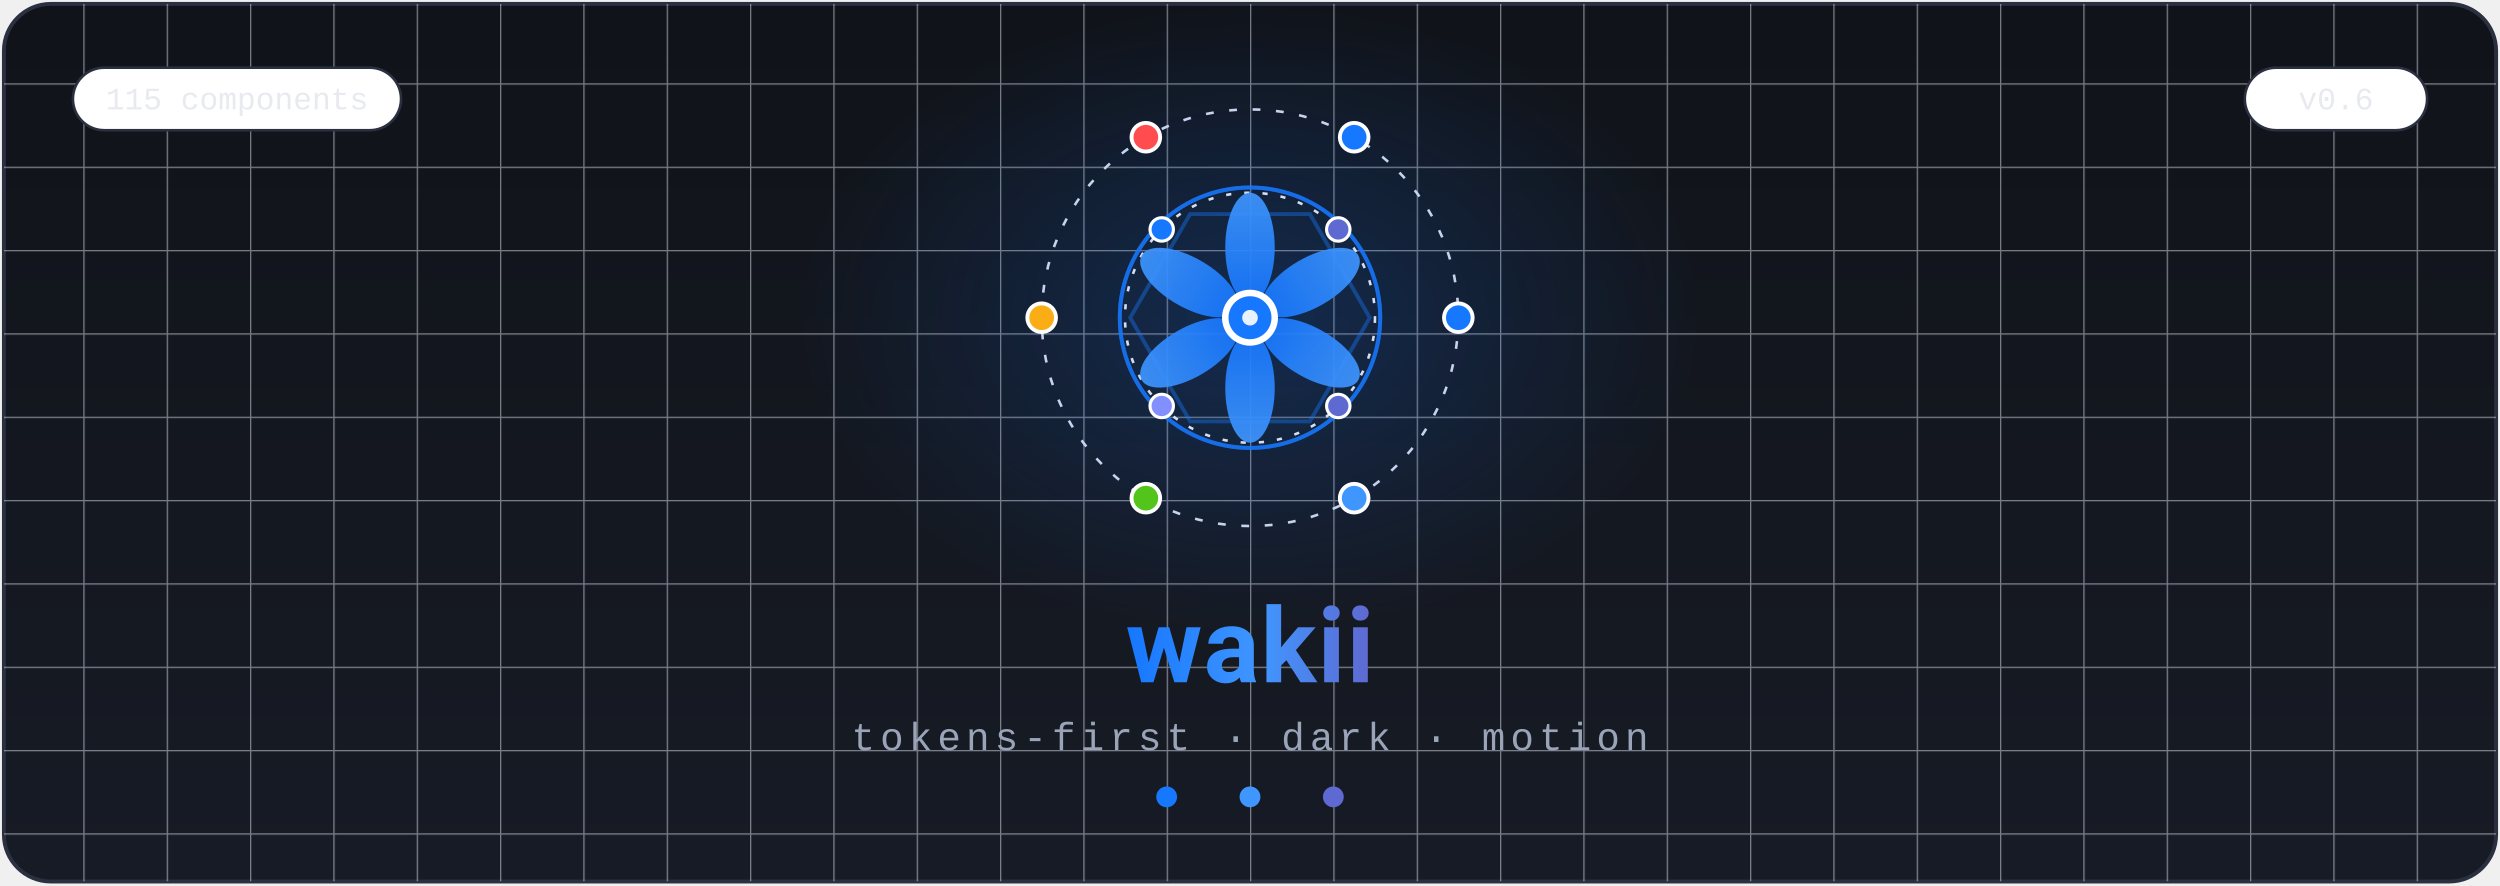
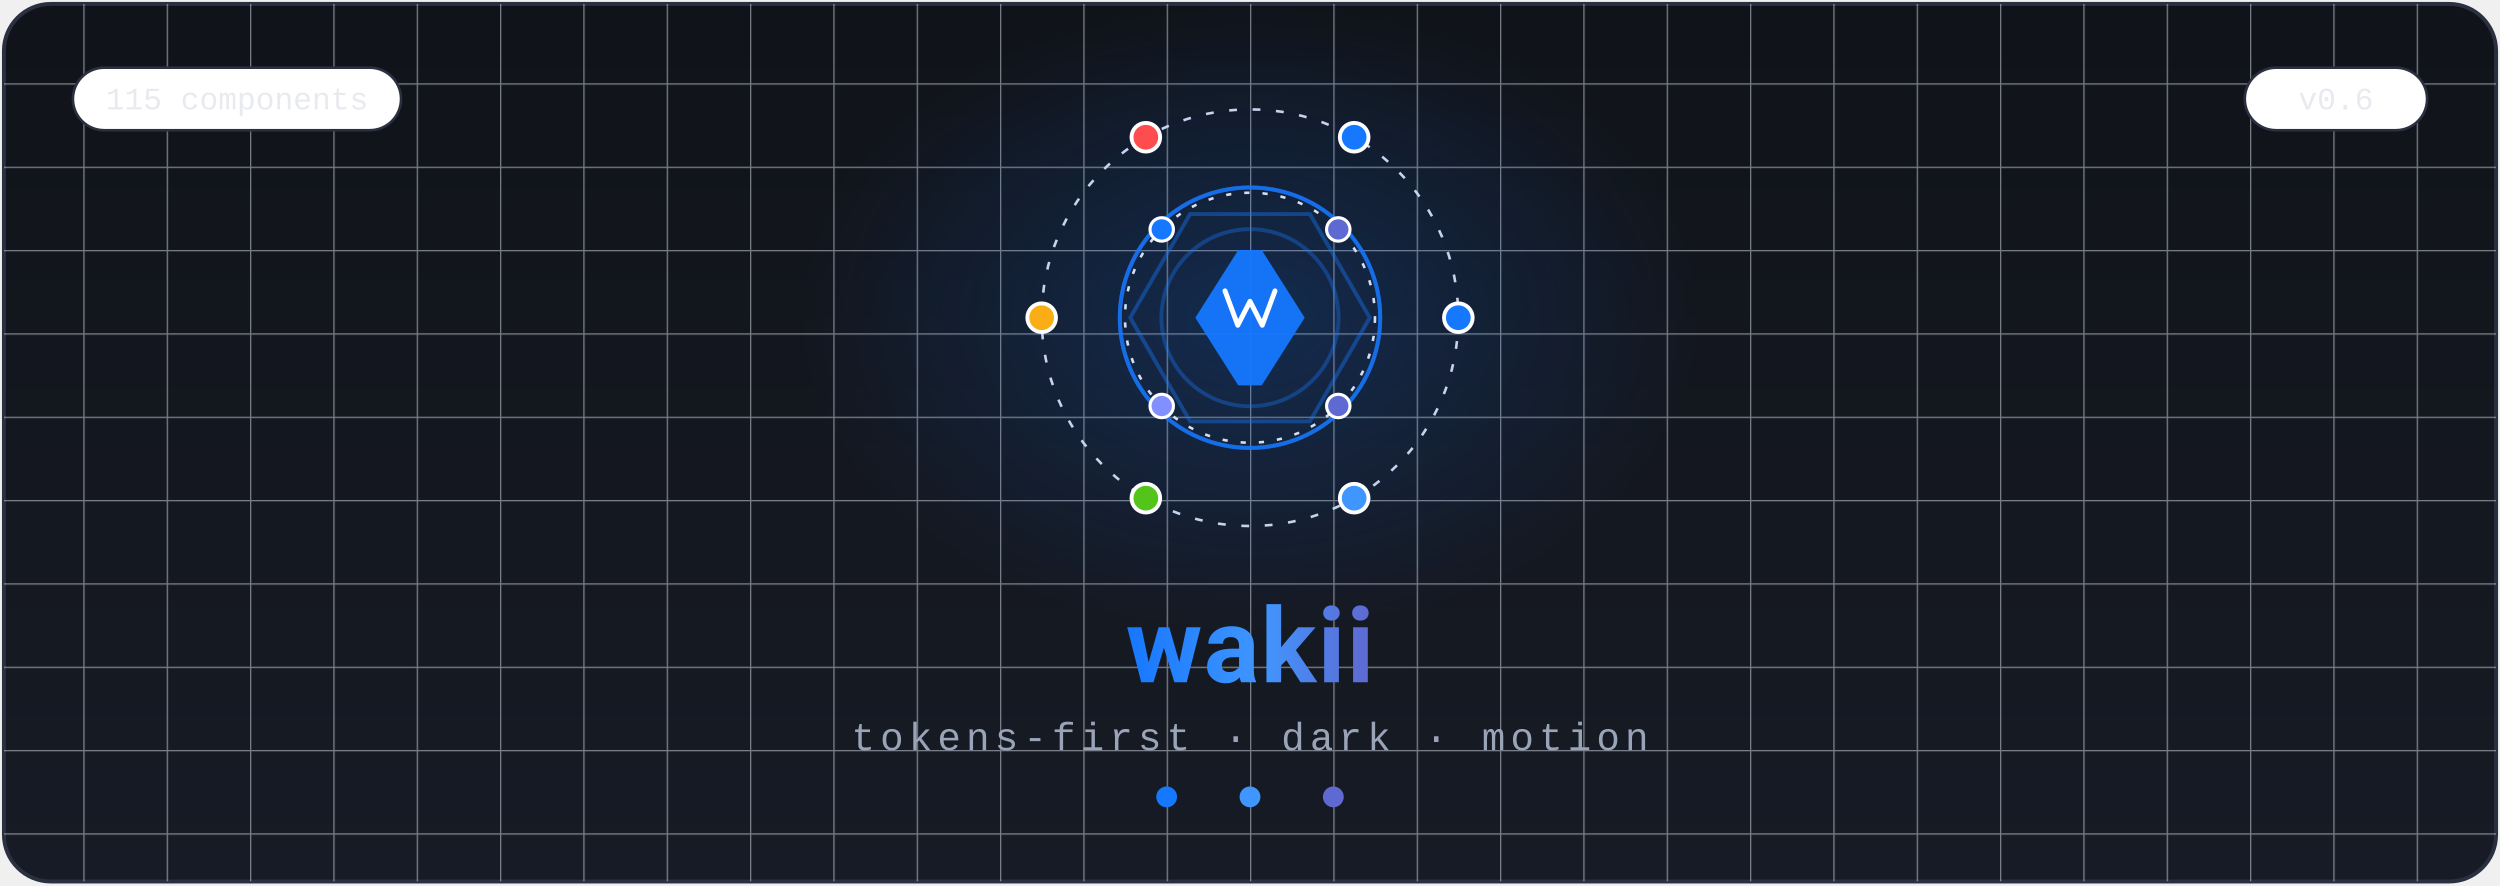
<svg xmlns="http://www.w3.org/2000/svg" width="960" height="340" viewBox="0 0 960 340" role="img" aria-label="@wakii/ui-kit animated hero — blossom logo with orbiting token dots, ripple pulses and typing indicator">
  <defs>
    <linearGradient id="bg" x1="0" y1="0" x2="0" y2="1">
      <stop offset="0" stop-color="#101319" />
      <stop offset="1" stop-color="#171b25" />
-     </linearGradient>
-     <linearGradient id="petal" x1="0" y1="0" x2="0" y2="1">
-       <stop offset="0" stop-color="#4096ff" />
-       <stop offset="1" stop-color="#1677ff" />
    </linearGradient>
    <linearGradient id="titleGrad" x1="0" y1="0" x2="1" y2="0">
      <stop offset="0" stop-color="#1677ff" />
      <stop offset="0.55" stop-color="#4096ff" />
      <stop offset="1" stop-color="#5e6ad2" />
    </linearGradient>
    <radialGradient id="glow" cx="0.5" cy="0.5" r="0.5">
      <stop offset="0" stop-color="#1677ff" stop-opacity="0.22" />
      <stop offset="1" stop-color="#1677ff" stop-opacity="0" />
    </radialGradient>
    <pattern id="grid" width="32" height="32" patternUnits="userSpaceOnUse">
      <path d="M32 0H0V32" fill="none" stroke="#d9dfec" stroke-width="1" />
    </pattern>
    <clipPath id="cardClip">
      <rect x="1.5" y="1.5" width="957" height="337" rx="18" />
    </clipPath>
  </defs>
  <rect x="1.5" y="1.5" width="957" height="337" rx="18" fill="url(#bg)" stroke="#2a3040" stroke-width="1.5" />
  <g clip-path="url(#cardClip)">
    <rect x="1.5" y="1.5" width="957" height="337" fill="url(#grid)" opacity="0.5" />
    <ellipse cx="480" cy="122" rx="175" ry="122" fill="url(#glow)">
      <animate attributeName="opacity" values="0.6;1;0.6" dur="6s" repeatCount="indefinite" />
    </ellipse>
  </g>
  <g fill="none" stroke="#1677ff" stroke-width="1.5">
    <circle cx="480" cy="122" r="50" opacity="0.5">
      <animate attributeName="r" values="50;116" dur="3.6s" begin="0s" repeatCount="indefinite" />
      <animate attributeName="opacity" values="0.5;0" dur="3.6s" begin="0s" repeatCount="indefinite" />
    </circle>
    <circle cx="480" cy="122" r="50" opacity="0.5">
      <animate attributeName="r" values="50;116" dur="3.6s" begin="-1.2s" repeatCount="indefinite" />
      <animate attributeName="opacity" values="0.5;0" dur="3.6s" begin="-1.2s" repeatCount="indefinite" />
    </circle>
    <circle cx="480" cy="122" r="50" opacity="0.5">
      <animate attributeName="r" values="50;116" dur="3.6s" begin="-2.4s" repeatCount="indefinite" />
      <animate attributeName="opacity" values="0.5;0" dur="3.6s" begin="-2.4s" repeatCount="indefinite" />
    </circle>
  </g>
  <circle cx="480" cy="122" r="80" fill="none" stroke="#c7d3ee" stroke-width="1" stroke-dasharray="3 6" />
  <circle cx="480" cy="122" r="48" fill="none" stroke="#d5def2" stroke-width="1" stroke-dasharray="2 5" />
  <g>
    <animateTransform attributeName="transform" attributeType="XML" type="rotate" from="0 480 122" to="360 480 122" dur="36s" repeatCount="indefinite" />
    <circle cx="560" cy="122" r="5.5" fill="#1677ff" stroke="#ffffff" stroke-width="1.5">
      <animate attributeName="fill" values="#1677ff;#4096ff;#52c41a;#faad14;#ff4d4f;#1677ff" dur="7.2s" begin="0s" repeatCount="indefinite" />
    </circle>
    <circle cx="520" cy="191.3" r="5.5" fill="#4096ff" stroke="#ffffff" stroke-width="1.5">
      <animate attributeName="fill" values="#1677ff;#4096ff;#52c41a;#faad14;#ff4d4f;#1677ff" dur="7.2s" begin="-1.2s" repeatCount="indefinite" />
    </circle>
    <circle cx="440" cy="191.3" r="5.5" fill="#52c41a" stroke="#ffffff" stroke-width="1.5">
      <animate attributeName="fill" values="#1677ff;#4096ff;#52c41a;#faad14;#ff4d4f;#1677ff" dur="7.2s" begin="-2.4s" repeatCount="indefinite" />
    </circle>
    <circle cx="400" cy="122" r="5.5" fill="#faad14" stroke="#ffffff" stroke-width="1.5">
      <animate attributeName="fill" values="#1677ff;#4096ff;#52c41a;#faad14;#ff4d4f;#1677ff" dur="7.2s" begin="-3.6s" repeatCount="indefinite" />
    </circle>
    <circle cx="440" cy="52.7" r="5.5" fill="#ff4d4f" stroke="#ffffff" stroke-width="1.5">
      <animate attributeName="fill" values="#1677ff;#4096ff;#52c41a;#faad14;#ff4d4f;#1677ff" dur="7.2s" begin="-4.8s" repeatCount="indefinite" />
    </circle>
    <circle cx="520" cy="52.7" r="5.5" fill="#1677ff" stroke="#ffffff" stroke-width="1.5">
      <animate attributeName="fill" values="#1677ff;#4096ff;#52c41a;#faad14;#ff4d4f;#1677ff" dur="7.2s" begin="-6s" repeatCount="indefinite" />
    </circle>
  </g>
  <g>
    <animateTransform attributeName="transform" attributeType="XML" type="rotate" from="360 480 122" to="0 480 122" dur="22s" repeatCount="indefinite" />
    <circle cx="513.9" cy="155.9" r="4.5" fill="#5e6ad2" stroke="#ffffff" stroke-width="1.2">
      <animate attributeName="fill" values="#5e6ad2;#828fff;#1677ff;#5e6ad2" dur="6s" begin="0s" repeatCount="indefinite" />
    </circle>
    <circle cx="446.1" cy="155.9" r="4.5" fill="#828fff" stroke="#ffffff" stroke-width="1.2">
      <animate attributeName="fill" values="#5e6ad2;#828fff;#1677ff;#5e6ad2" dur="6s" begin="-1.5s" repeatCount="indefinite" />
    </circle>
    <circle cx="446.1" cy="88.1" r="4.5" fill="#1677ff" stroke="#ffffff" stroke-width="1.2">
      <animate attributeName="fill" values="#5e6ad2;#828fff;#1677ff;#5e6ad2" dur="6s" begin="-3s" repeatCount="indefinite" />
    </circle>
    <circle cx="513.9" cy="88.1" r="4.5" fill="#5e6ad2" stroke="#ffffff" stroke-width="1.2">
      <animate attributeName="fill" values="#5e6ad2;#828fff;#1677ff;#5e6ad2" dur="6s" begin="-4.5s" repeatCount="indefinite" />
    </circle>
  </g>
  <g>
    <animateTransform attributeName="transform" attributeType="XML" type="rotate" from="0 480 122" to="360 480 122" dur="90s" repeatCount="indefinite" />
    <polygon points="526,122 503,82.2 457,82.2 434,122 457,161.8 503,161.8" fill="none" stroke="#1677ff" stroke-width="1.5" opacity="0.4" />
  </g>
  <g>
-     <ellipse cx="480" cy="95" rx="9.5" ry="21" fill="url(#petal)" opacity="0.92" />
-     <ellipse cx="480" cy="95" rx="9.5" ry="21" fill="url(#petal)" opacity="0.92" transform="rotate(60 480 122)" />
-     <ellipse cx="480" cy="95" rx="9.5" ry="21" fill="url(#petal)" opacity="0.92" transform="rotate(120 480 122)" />
-     <ellipse cx="480" cy="95" rx="9.5" ry="21" fill="url(#petal)" opacity="0.92" transform="rotate(180 480 122)" />
-     <ellipse cx="480" cy="95" rx="9.5" ry="21" fill="url(#petal)" opacity="0.92" transform="rotate(240 480 122)" />
-     <ellipse cx="480" cy="95" rx="9.5" ry="21" fill="url(#petal)" opacity="0.92" transform="rotate(300 480 122)" />
-     <circle cx="480" cy="122" r="9.5" fill="#1677ff" stroke="#ffffff" stroke-width="2.5">
-       <animate attributeName="r" values="9.5;11;9.5" dur="2.8s" repeatCount="indefinite" />
+     <polygon points="501,122 484.5,96 475.5,96 459,122 475.5,148 484.5,148" fill="#1677ff" fill-opacity="0.95" />
+     <path d="M470.4 111.7l4.9 13.2 4.7-9.2 4.7 9.2 4.9-13.2" fill="none" stroke="#ffffff" stroke-width="1.9" stroke-linecap="round" stroke-linejoin="round" />
+     <circle cx="480" cy="122" r="34" fill="none" stroke="#1677ff" stroke-width="1.5" opacity="0.35">
+       <animate attributeName="r" values="34;40;34" dur="2.8s" repeatCount="indefinite" />
+       <animate attributeName="opacity" values="0.35;0;0.35" dur="2.8s" repeatCount="indefinite" />
    </circle>
-     <circle cx="480" cy="122" r="3" fill="#ffffff" opacity="0.9" />
  </g>
  <g font-family="ui-monospace, 'SF Mono', Menlo, Consolas, 'Liberation Mono', monospace" font-size="12">
    <rect x="28" y="26" width="126" height="24" rx="12" fill="#ffffff" stroke="#2a3040" />
    <text x="91" y="42" text-anchor="middle" fill="#e8eaf0">115 components</text>
    <rect x="862" y="26" width="70" height="24" rx="12" fill="#ffffff" stroke="#2a3040" />
    <text x="897" y="42" text-anchor="middle" fill="#e8eaf0">v0.6</text>
  </g>
  <g font-family="ui-sans-serif, -apple-system, 'Segoe UI', Roboto, Helvetica, Arial, sans-serif" text-anchor="middle">
    <text x="480" y="262" font-size="40" font-weight="700" letter-spacing="0.5" fill="url(#titleGrad)">wakii</text>
    <text x="480" y="288" font-family="ui-monospace, 'SF Mono', Menlo, Consolas, 'Liberation Mono', monospace" font-size="15" letter-spacing="2" fill="#9aa4b8">tokens-first · dark · motion</text>
  </g>
  <g>
    <circle cx="448" cy="306" r="4" fill="#1677ff">
      <animate attributeName="cy" values="306;297;306" dur="1.15s" begin="0s" repeatCount="indefinite" />
    </circle>
    <circle cx="480" cy="306" r="4" fill="#4096ff">
      <animate attributeName="cy" values="306;297;306" dur="1.15s" begin="0.19s" repeatCount="indefinite" />
    </circle>
    <circle cx="512" cy="306" r="4" fill="#5e6ad2">
      <animate attributeName="cy" values="306;297;306" dur="1.15s" begin="0.38s" repeatCount="indefinite" />
    </circle>
  </g>
</svg>
